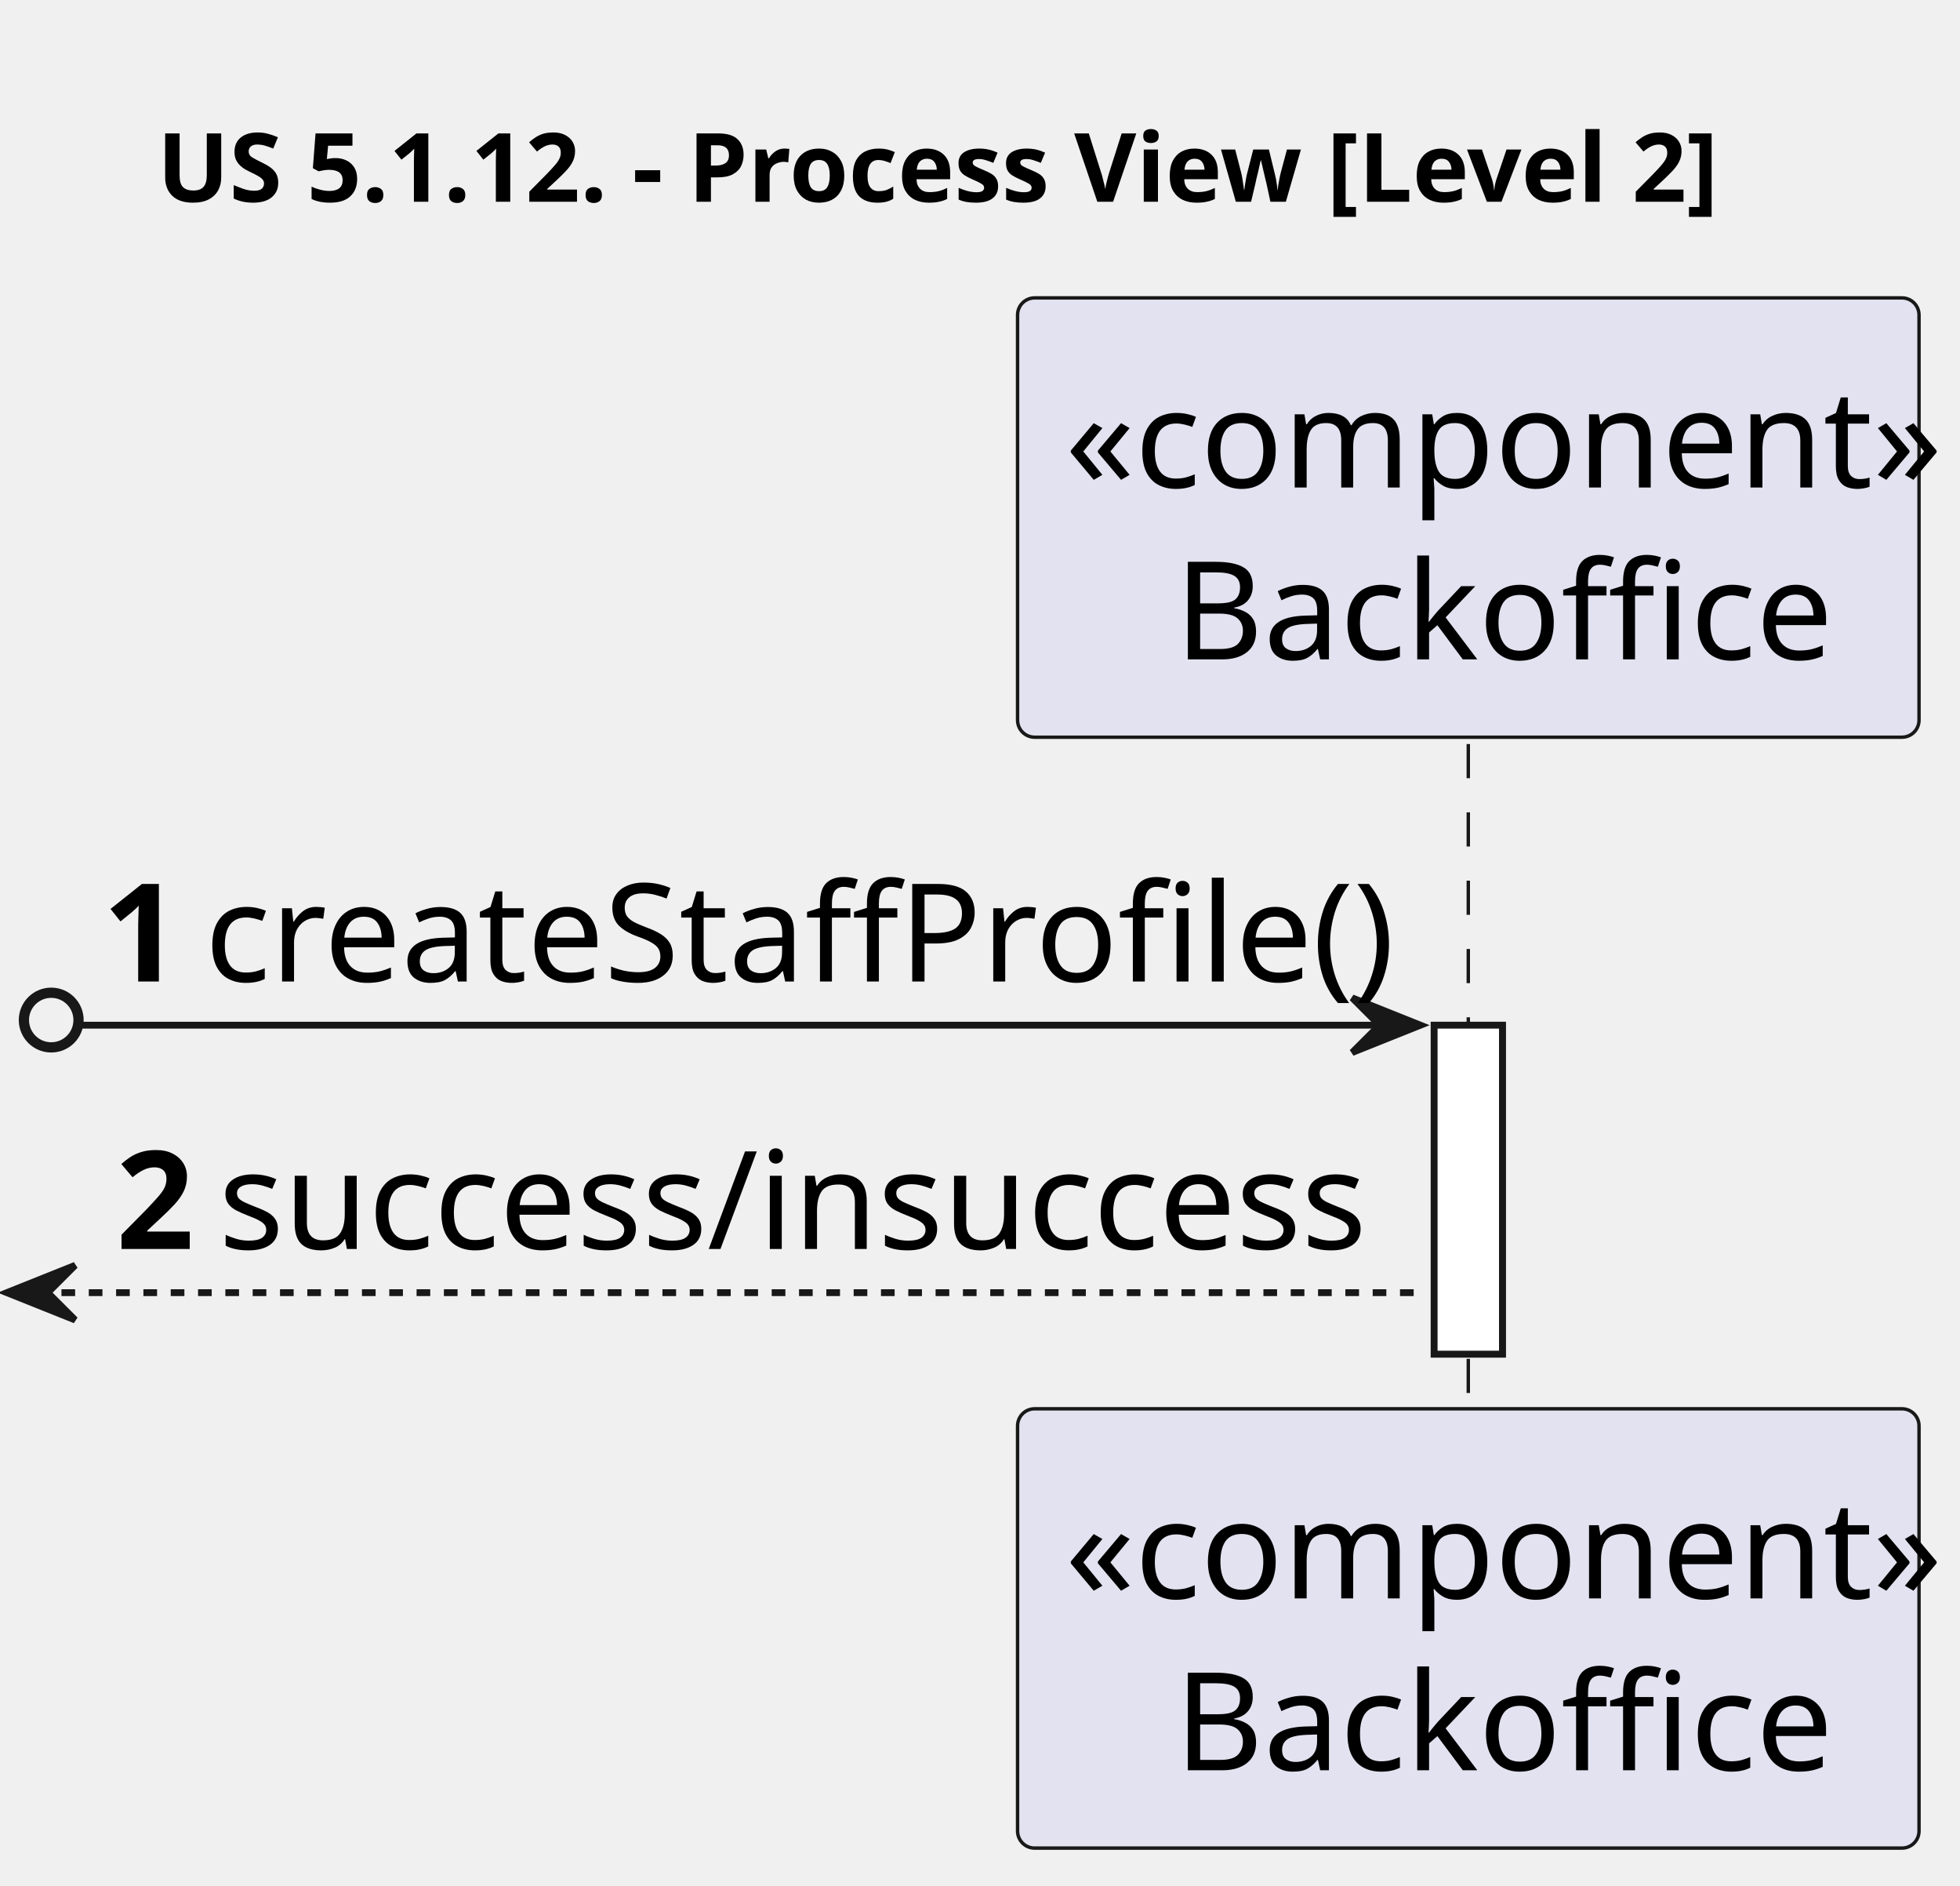
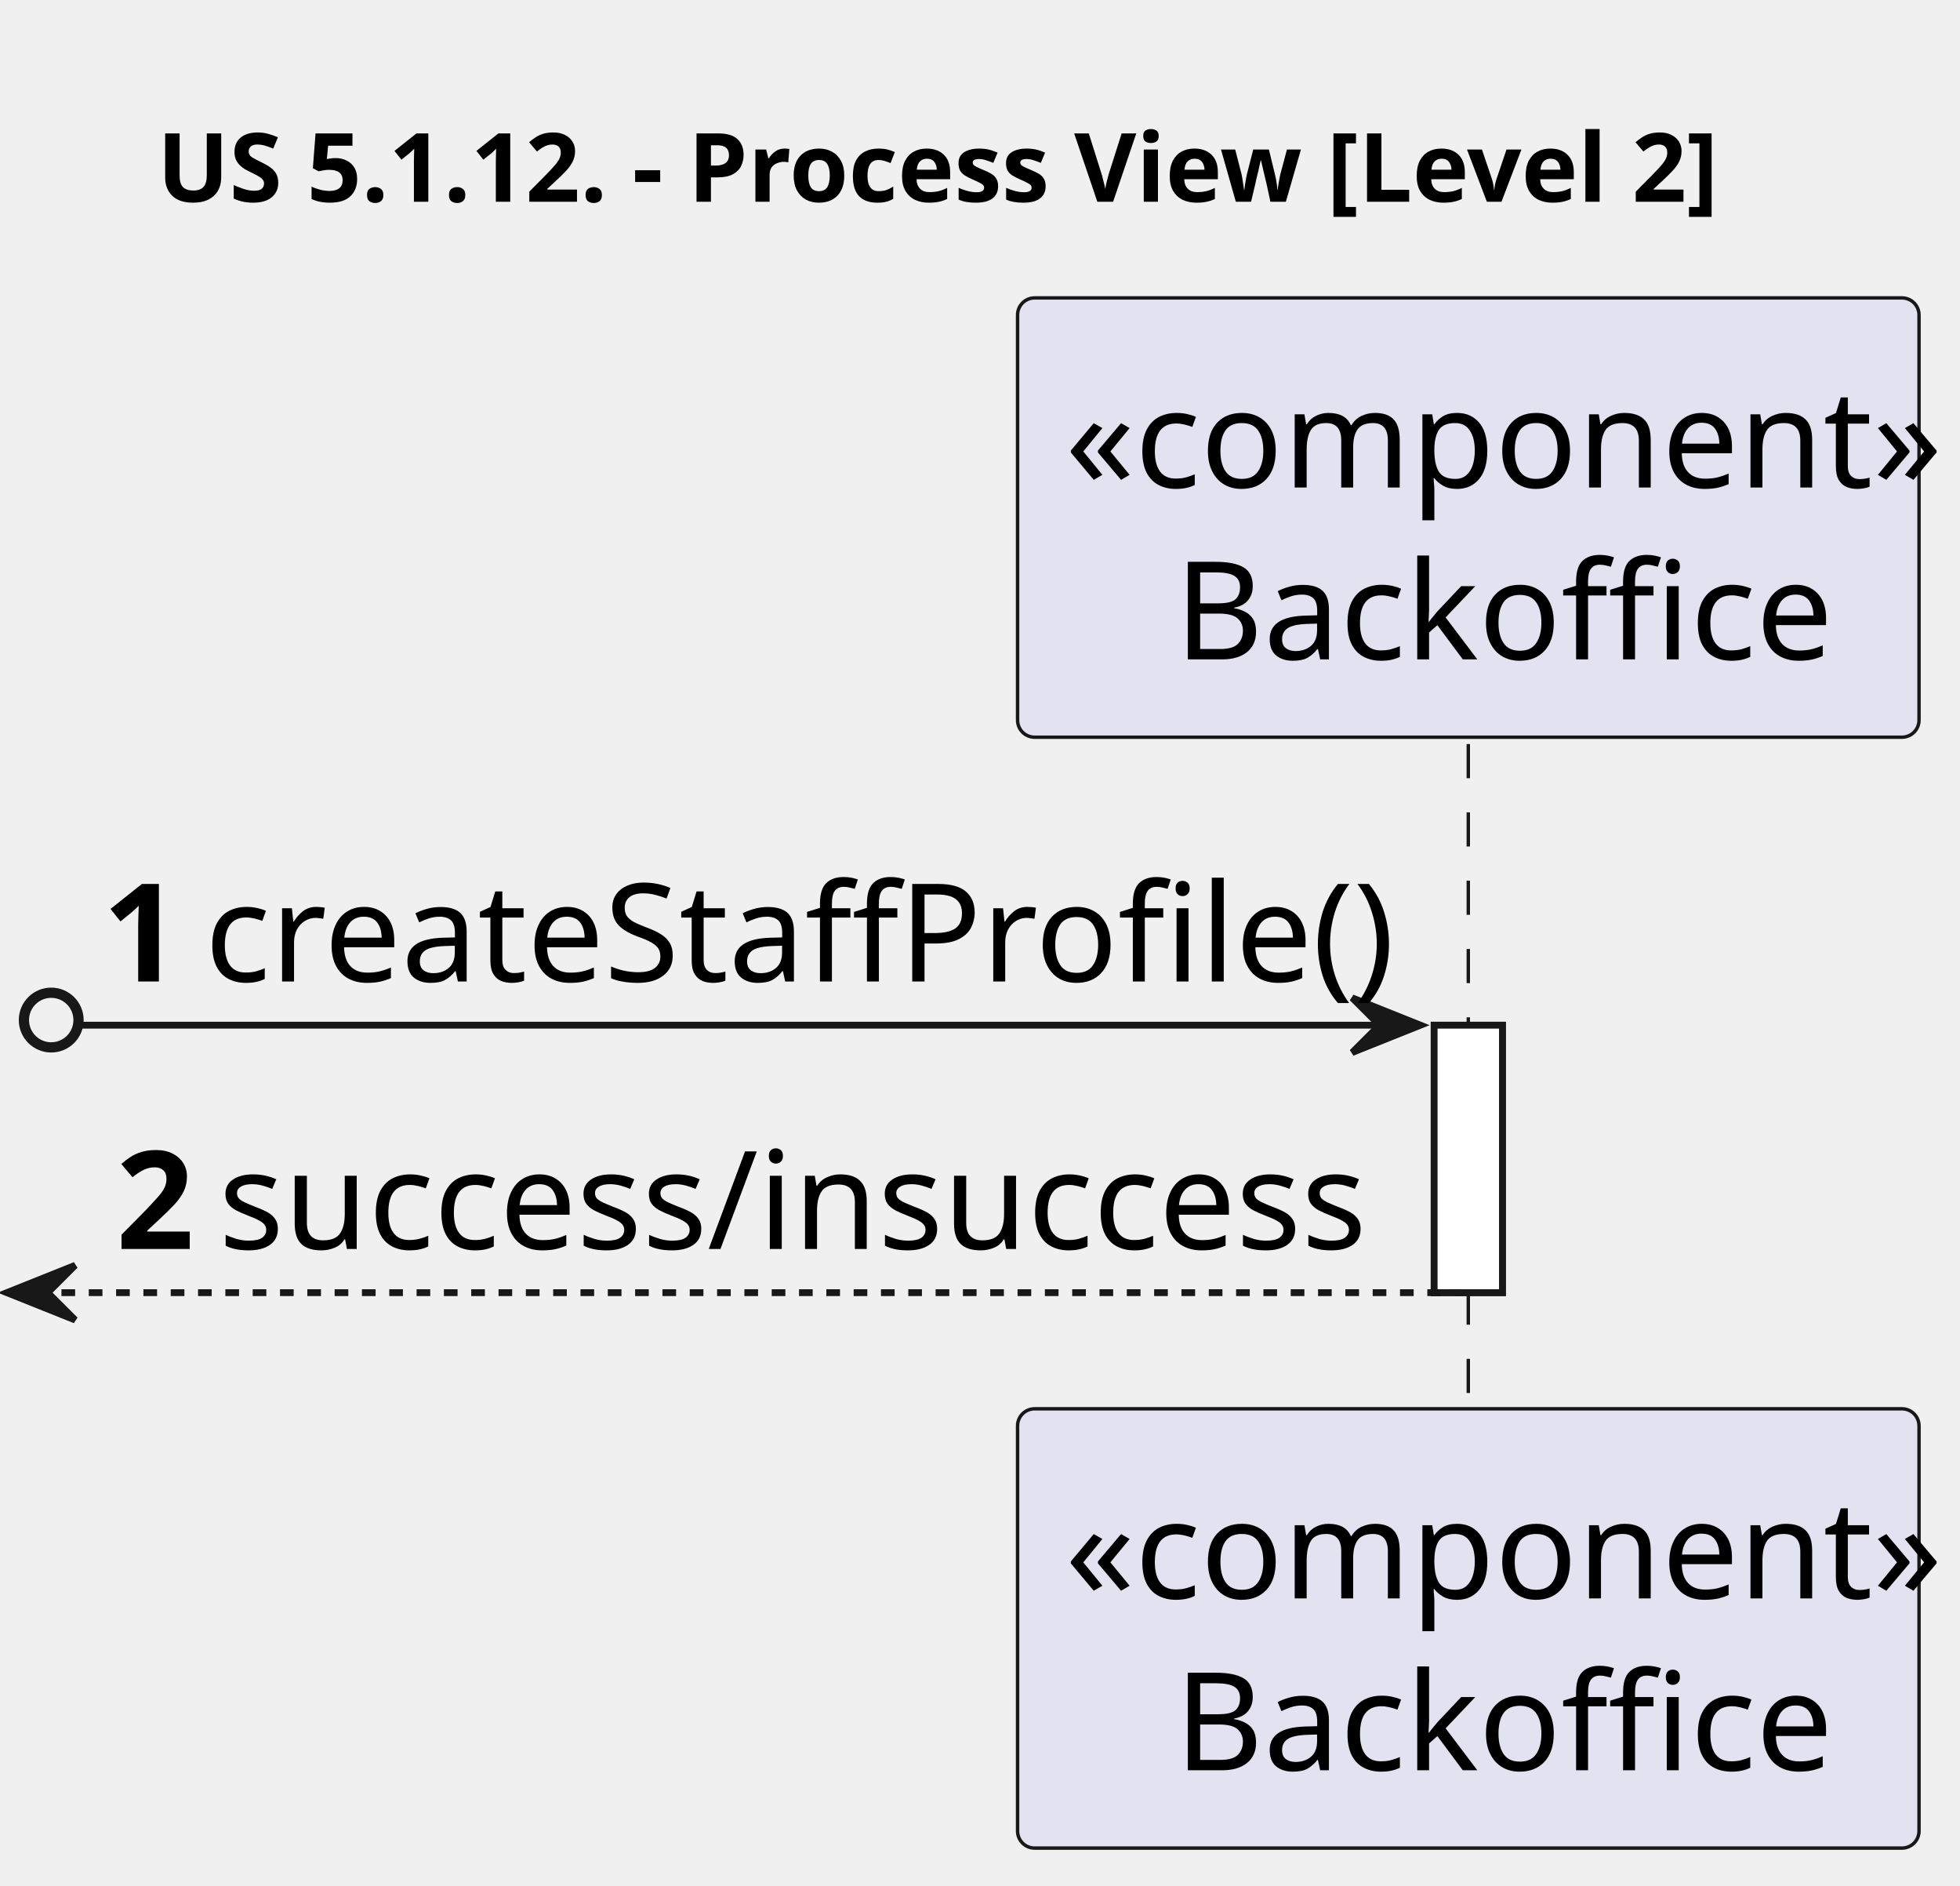
<svg xmlns="http://www.w3.org/2000/svg" contentStyleType="text/css" height="276px" preserveAspectRatio="none" style="width:287px;height:276px;background:#FFFFFF;" version="1.1" viewBox="0 0 287 276" width="287px" zoomAndPan="magnify">
  <defs />
  <g>
    <text fill="#000000" font-family="sans-serif" font-size="14" font-weight="bold" lengthAdjust="spacing" textLength="239" x="23" y="29.533">US 5.1.12. - Process View [Level 2]</text>
-     <rect fill="#FFFFFF" height="48.156" style="stroke:#181818;stroke-width:1.0;" width="10" x="210" y="150.078" />
+     <rect fill="#FFFFFF" height="39.156" style="stroke:#181818;stroke-width:1.0;" width="10" x="210" y="150.078" />
    <line style="stroke:#181818;stroke-width:0.5;stroke-dasharray:5.0,5.0;" x1="215" x2="215" y1="108.922" y2="207.234" />
    <rect fill="#E2E2F0" height="64.312" rx="2.5" ry="2.5" style="stroke:#181818;stroke-width:0.5;" width="132" x="149" y="43.609" />
    <text fill="#000000" font-family="sans-serif" font-size="20" lengthAdjust="spacing" textLength="118" x="156" y="71.371">«component»</text>
    <text fill="#000000" font-family="sans-serif" font-size="20" lengthAdjust="spacing" textLength="92" x="172" y="96.527">Backoffice</text>
    <rect fill="#E2E2F0" height="64.312" rx="2.5" ry="2.5" style="stroke:#181818;stroke-width:0.5;" width="132" x="149" y="206.234" />
    <text fill="#000000" font-family="sans-serif" font-size="20" lengthAdjust="spacing" textLength="118" x="156" y="233.996">«component»</text>
    <text fill="#000000" font-family="sans-serif" font-size="20" lengthAdjust="spacing" textLength="92" x="172" y="259.152">Backoffice</text>
-     <rect fill="#FFFFFF" height="48.156" style="stroke:#181818;stroke-width:1.0;" width="10" x="210" y="150.078" />
+     <rect fill="#FFFFFF" height="39.156" style="stroke:#181818;stroke-width:1.0;" width="10" x="210" y="150.078" />
    <ellipse cx="7.5" cy="149.328" fill="none" rx="4" ry="4" style="stroke:#181818;stroke-width:1.5;" />
    <polygon fill="#181818" points="198,146.078,208,150.078,198,154.078,202,150.078" style="stroke:#181818;stroke-width:1.0;" />
    <line style="stroke:#181818;stroke-width:1.0;" x1="12" x2="204" y1="150.078" y2="150.078" />
    <text fill="#000000" font-family="sans-serif" font-size="20" font-weight="bold" lengthAdjust="spacing" textLength="11" x="15" y="143.684">1</text>
    <text fill="#000000" font-family="sans-serif" font-size="20" lengthAdjust="spacing" textLength="168" x="30" y="143.684">createStaffProfile()</text>
    <polygon fill="#181818" points="11,185.234,1,189.234,11,193.234,7,189.234" style="stroke:#181818;stroke-width:1.0;" />
-     <line style="stroke:#181818;stroke-width:1.0;stroke-dasharray:2.0,2.0;" x1="5" x2="209" y1="189.234" y2="189.234" />
+     <line style="stroke:#181818;stroke-width:1.0;stroke-dasharray:2.0,2.0;" x1="5" x2="214" y1="189.234" y2="189.234" />
    <text fill="#000000" font-family="sans-serif" font-size="20" font-weight="bold" lengthAdjust="spacing" textLength="11" x="17" y="182.84">2</text>
    <text fill="#000000" font-family="sans-serif" font-size="20" lengthAdjust="spacing" textLength="162" x="32" y="182.84">success/insuccess</text>
  </g>
</svg>
